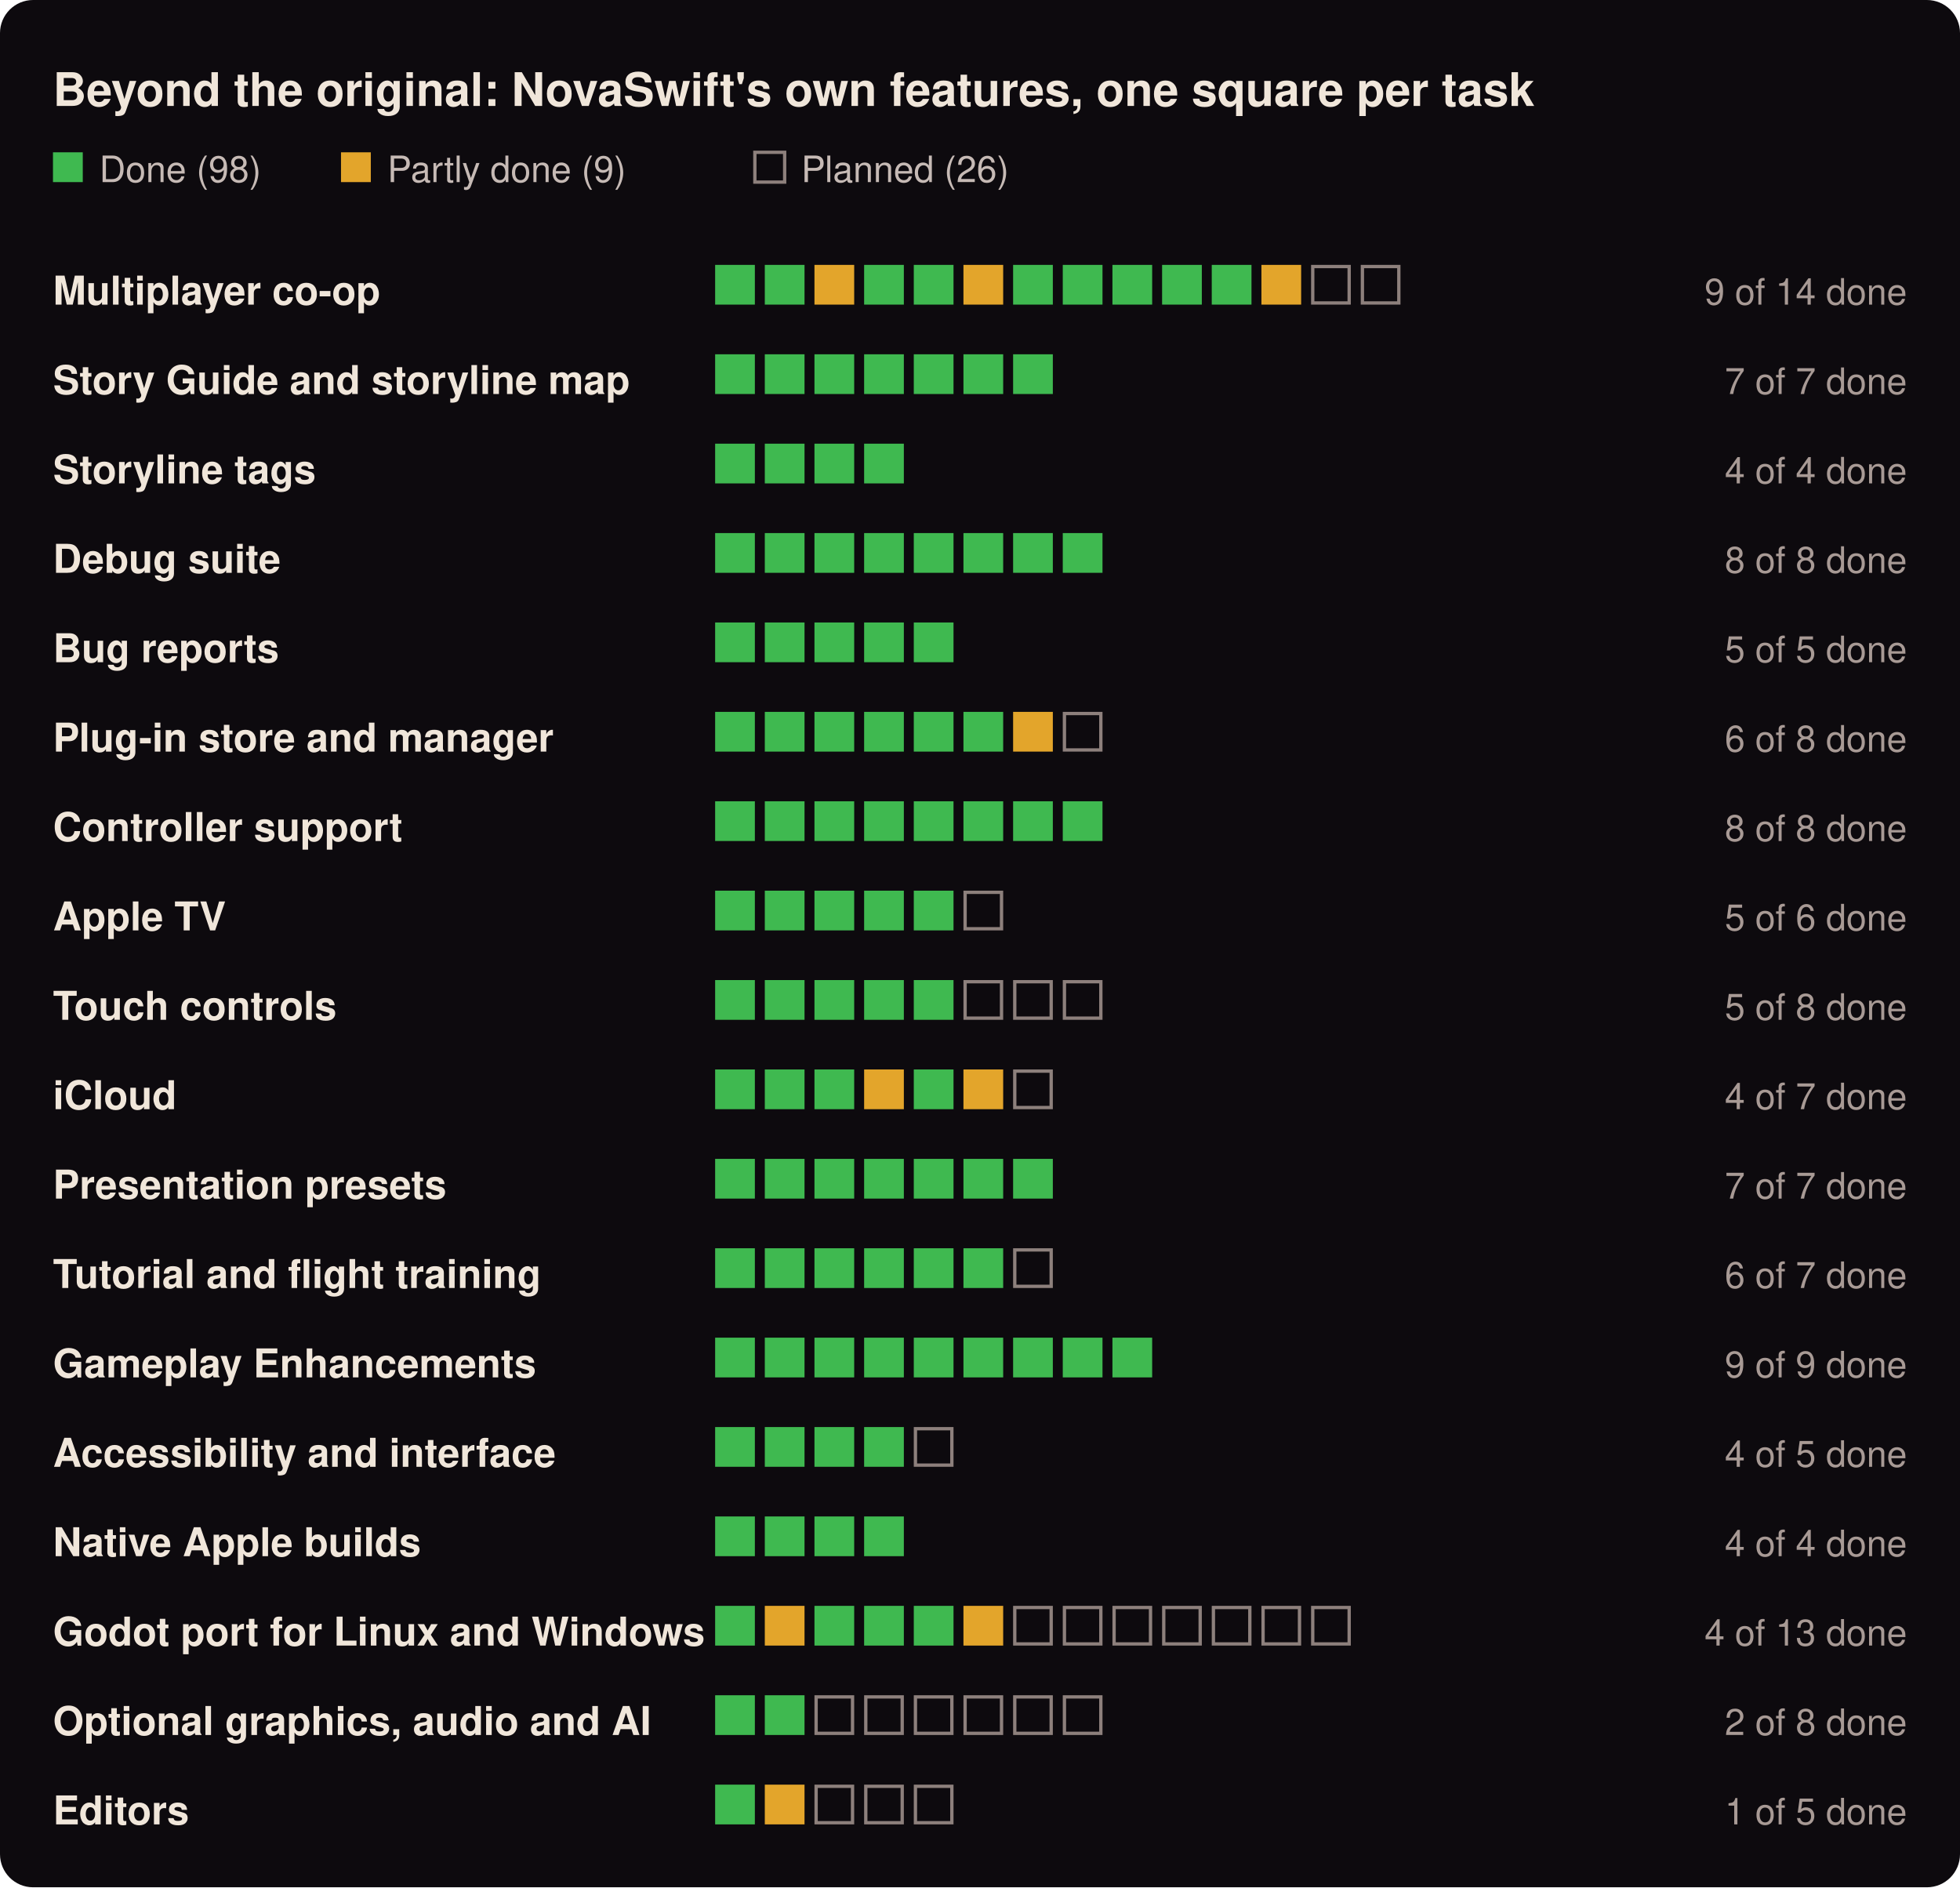
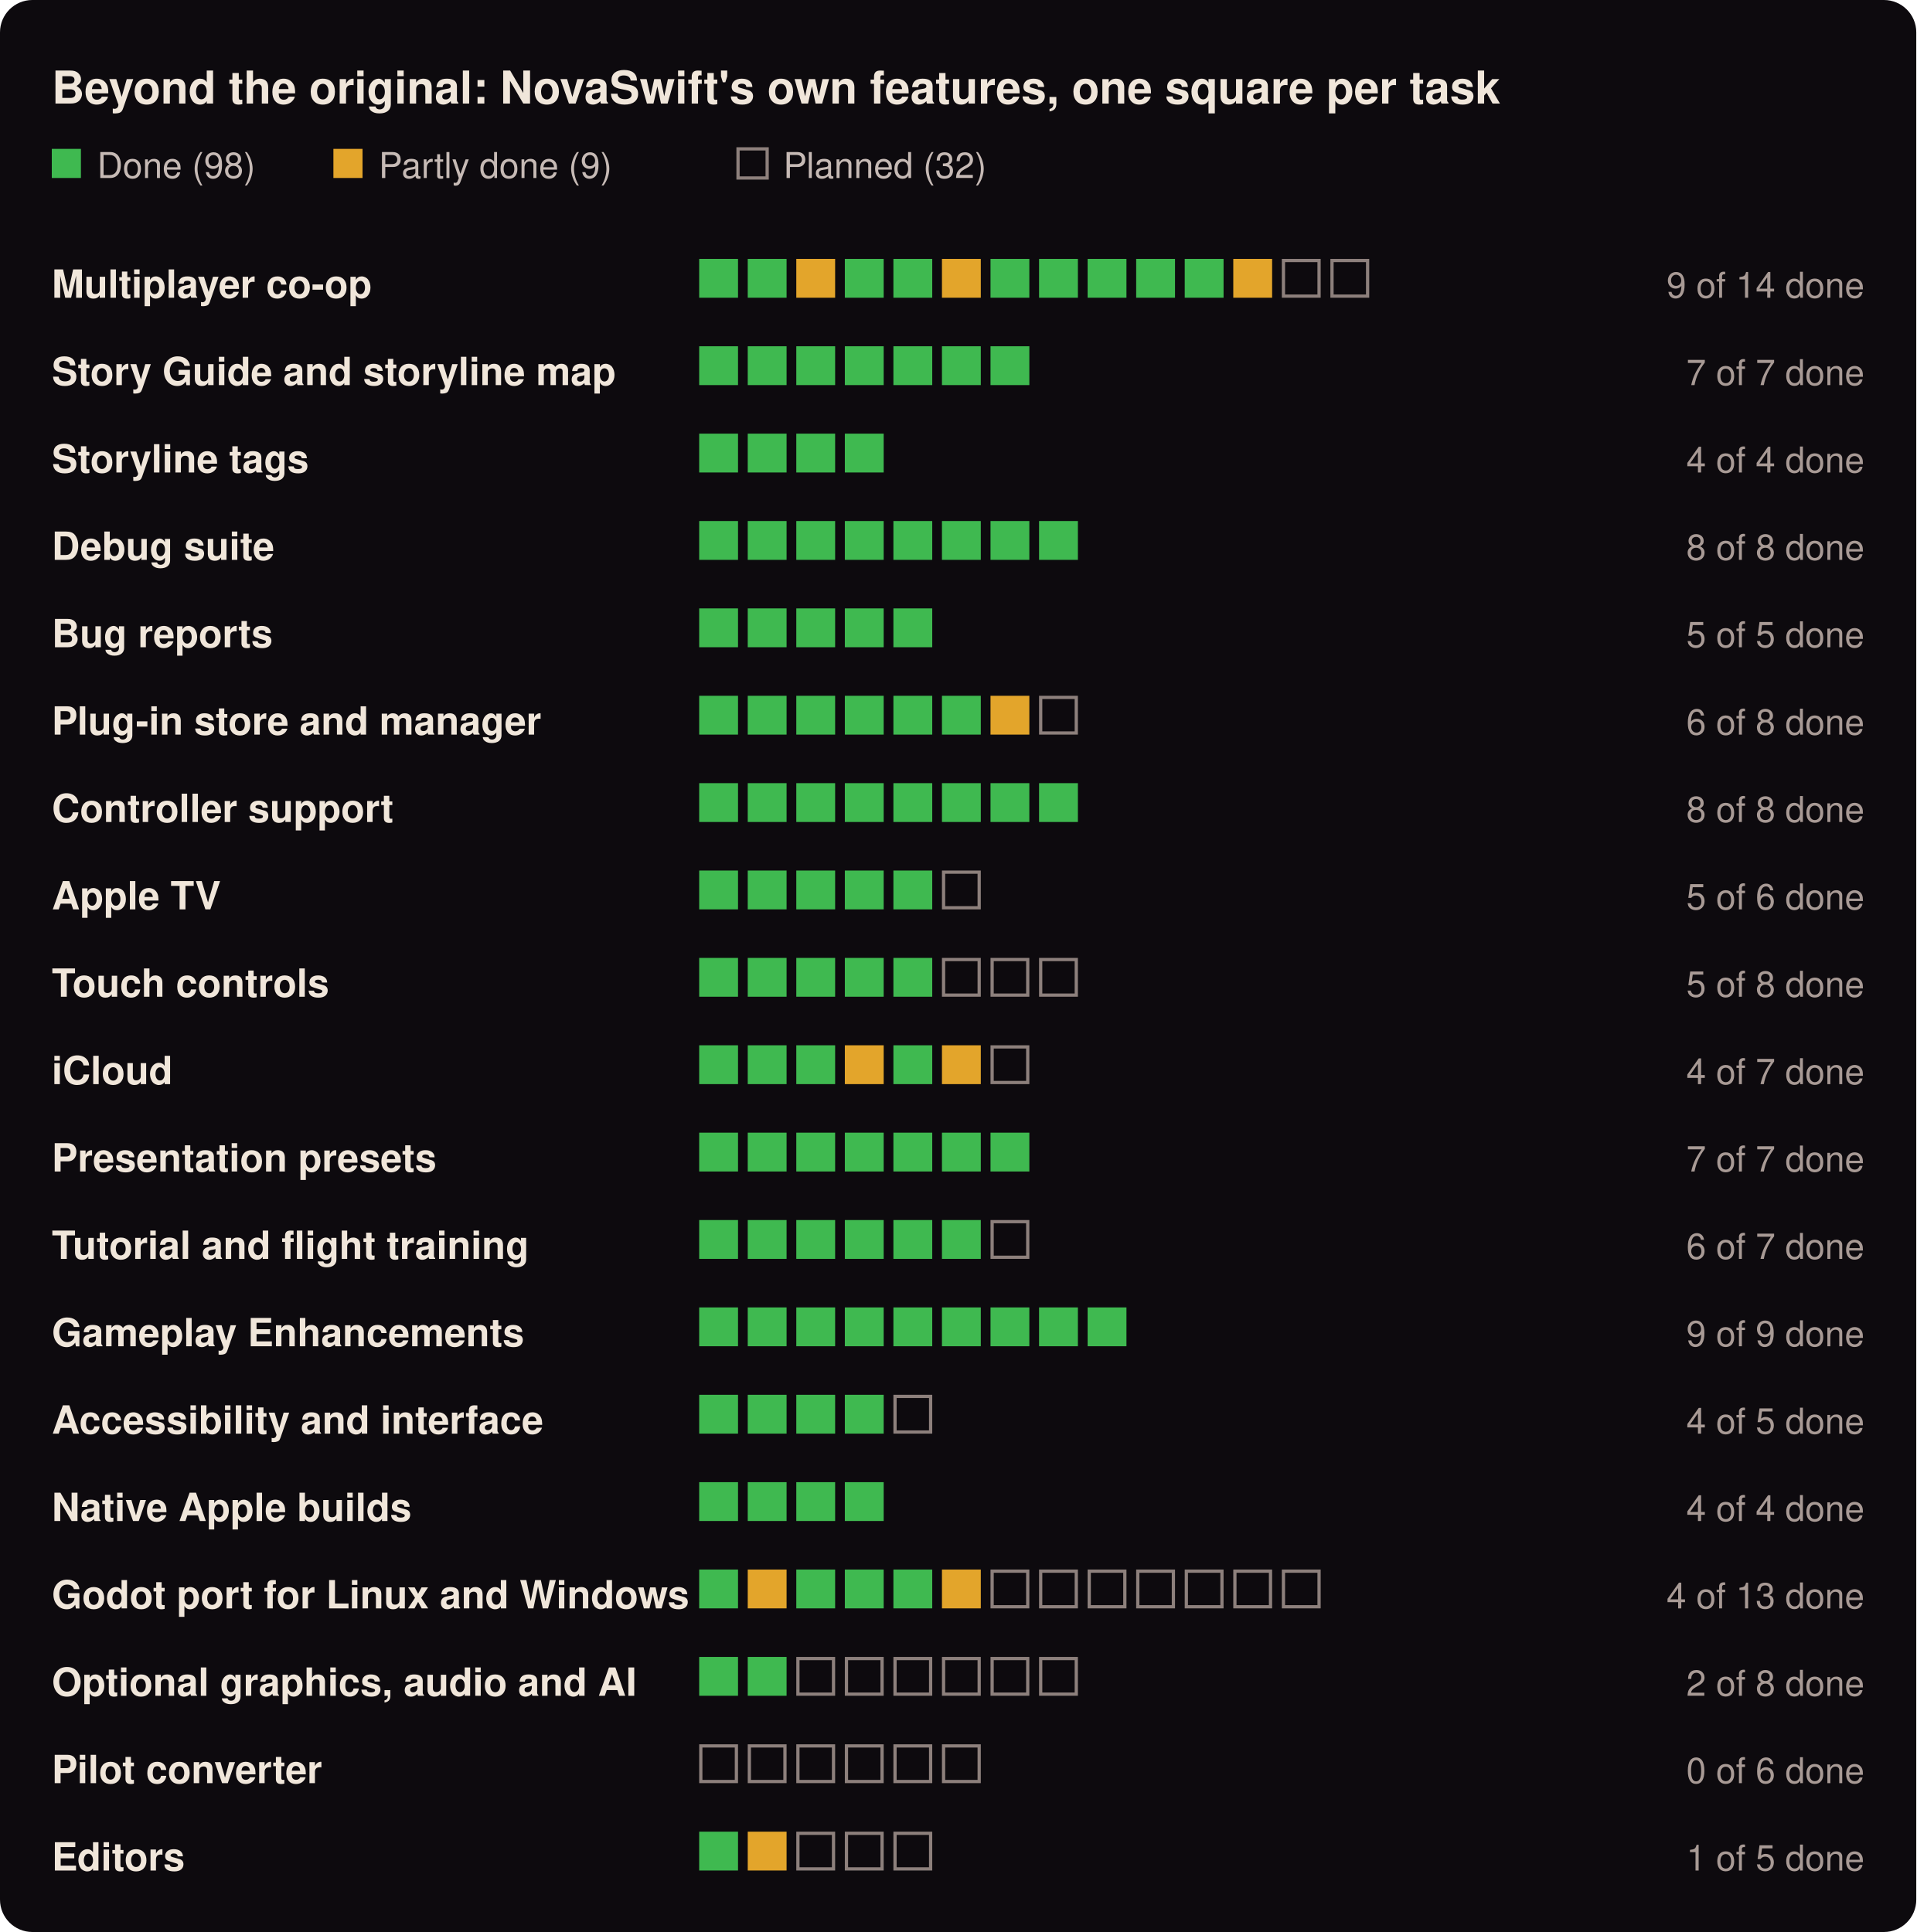
- <svg xmlns="http://www.w3.org/2000/svg" width="592" height="570" viewBox="0 0 592 570" font-family="-apple-system, Segoe UI, Helvetica, Arial, sans-serif">
+ <svg xmlns="http://www.w3.org/2000/svg" width="592" height="597" viewBox="0 0 592 597" font-family="-apple-system, Segoe UI, Helvetica, Arial, sans-serif">
  <style>.h1{font-size:14px;font-weight:600;fill:#f0e6da}.gh{font-size:12px;font-weight:600;fill:#f0e6da}.gn{font-size:11px;fill:#a89a95}.lg{font-size:11px;fill:#c6bab5}</style>
-   <rect width="592" height="570" rx="10" fill="#0d0a0e" />
+   <rect width="592" height="597" rx="10" fill="#0d0a0e" />
  <text x="16" y="32" class="h1">Beyond the original: NovaSwift's own features, one square per task</text>
  <rect x="16" y="46" width="9" height="9" fill="#3fb950" />
  <text x="30" y="55" class="lg">Done (98)</text>
  <rect x="103" y="46" width="9" height="9" fill="#e3a52b" />
  <text x="117" y="55" class="lg">Partly done (9)</text>
  <rect x="228" y="46" width="9" height="9" fill="none" stroke="#8d807c" />
-   <text x="242" y="55" class="lg">Planned (26)</text>
+   <text x="242" y="55" class="lg">Planned (32)</text>
  <text x="16" y="92" class="gh">Multiplayer co-op</text>
  <text x="576" y="92" class="gn" text-anchor="end">9 of 14 done</text>
  <rect x="216" y="80" width="12" height="12" fill="#3fb950" />
  <rect x="231" y="80" width="12" height="12" fill="#3fb950" />
  <rect x="246" y="80" width="12" height="12" fill="#e3a52b" />
  <rect x="261" y="80" width="12" height="12" fill="#3fb950" />
  <rect x="276" y="80" width="12" height="12" fill="#3fb950" />
  <rect x="291" y="80" width="12" height="12" fill="#e3a52b" />
  <rect x="306" y="80" width="12" height="12" fill="#3fb950" />
  <rect x="321" y="80" width="12" height="12" fill="#3fb950" />
  <rect x="336" y="80" width="12" height="12" fill="#3fb950" />
  <rect x="351" y="80" width="12" height="12" fill="#3fb950" />
  <rect x="366" y="80" width="12" height="12" fill="#3fb950" />
  <rect x="381" y="80" width="12" height="12" fill="#e3a52b" />
  <rect x="396.5" y="80.5" width="11" height="11" fill="none" stroke="#8d807c" />
  <rect x="411.5" y="80.5" width="11" height="11" fill="none" stroke="#8d807c" />
  <text x="16" y="119" class="gh">Story Guide and storyline map</text>
  <text x="576" y="119" class="gn" text-anchor="end">7 of 7 done</text>
  <rect x="216" y="107" width="12" height="12" fill="#3fb950" />
  <rect x="231" y="107" width="12" height="12" fill="#3fb950" />
  <rect x="246" y="107" width="12" height="12" fill="#3fb950" />
  <rect x="261" y="107" width="12" height="12" fill="#3fb950" />
  <rect x="276" y="107" width="12" height="12" fill="#3fb950" />
  <rect x="291" y="107" width="12" height="12" fill="#3fb950" />
  <rect x="306" y="107" width="12" height="12" fill="#3fb950" />
  <text x="16" y="146" class="gh">Storyline tags</text>
  <text x="576" y="146" class="gn" text-anchor="end">4 of 4 done</text>
  <rect x="216" y="134" width="12" height="12" fill="#3fb950" />
  <rect x="231" y="134" width="12" height="12" fill="#3fb950" />
  <rect x="246" y="134" width="12" height="12" fill="#3fb950" />
  <rect x="261" y="134" width="12" height="12" fill="#3fb950" />
  <text x="16" y="173" class="gh">Debug suite</text>
  <text x="576" y="173" class="gn" text-anchor="end">8 of 8 done</text>
  <rect x="216" y="161" width="12" height="12" fill="#3fb950" />
  <rect x="231" y="161" width="12" height="12" fill="#3fb950" />
  <rect x="246" y="161" width="12" height="12" fill="#3fb950" />
  <rect x="261" y="161" width="12" height="12" fill="#3fb950" />
  <rect x="276" y="161" width="12" height="12" fill="#3fb950" />
  <rect x="291" y="161" width="12" height="12" fill="#3fb950" />
  <rect x="306" y="161" width="12" height="12" fill="#3fb950" />
  <rect x="321" y="161" width="12" height="12" fill="#3fb950" />
  <text x="16" y="200" class="gh">Bug reports</text>
  <text x="576" y="200" class="gn" text-anchor="end">5 of 5 done</text>
  <rect x="216" y="188" width="12" height="12" fill="#3fb950" />
  <rect x="231" y="188" width="12" height="12" fill="#3fb950" />
  <rect x="246" y="188" width="12" height="12" fill="#3fb950" />
  <rect x="261" y="188" width="12" height="12" fill="#3fb950" />
  <rect x="276" y="188" width="12" height="12" fill="#3fb950" />
  <text x="16" y="227" class="gh">Plug-in store and manager</text>
  <text x="576" y="227" class="gn" text-anchor="end">6 of 8 done</text>
  <rect x="216" y="215" width="12" height="12" fill="#3fb950" />
  <rect x="231" y="215" width="12" height="12" fill="#3fb950" />
  <rect x="246" y="215" width="12" height="12" fill="#3fb950" />
  <rect x="261" y="215" width="12" height="12" fill="#3fb950" />
  <rect x="276" y="215" width="12" height="12" fill="#3fb950" />
  <rect x="291" y="215" width="12" height="12" fill="#3fb950" />
  <rect x="306" y="215" width="12" height="12" fill="#e3a52b" />
  <rect x="321.5" y="215.5" width="11" height="11" fill="none" stroke="#8d807c" />
  <text x="16" y="254" class="gh">Controller support</text>
  <text x="576" y="254" class="gn" text-anchor="end">8 of 8 done</text>
  <rect x="216" y="242" width="12" height="12" fill="#3fb950" />
  <rect x="231" y="242" width="12" height="12" fill="#3fb950" />
  <rect x="246" y="242" width="12" height="12" fill="#3fb950" />
  <rect x="261" y="242" width="12" height="12" fill="#3fb950" />
  <rect x="276" y="242" width="12" height="12" fill="#3fb950" />
  <rect x="291" y="242" width="12" height="12" fill="#3fb950" />
  <rect x="306" y="242" width="12" height="12" fill="#3fb950" />
  <rect x="321" y="242" width="12" height="12" fill="#3fb950" />
  <text x="16" y="281" class="gh">Apple TV</text>
  <text x="576" y="281" class="gn" text-anchor="end">5 of 6 done</text>
  <rect x="216" y="269" width="12" height="12" fill="#3fb950" />
  <rect x="231" y="269" width="12" height="12" fill="#3fb950" />
  <rect x="246" y="269" width="12" height="12" fill="#3fb950" />
  <rect x="261" y="269" width="12" height="12" fill="#3fb950" />
  <rect x="276" y="269" width="12" height="12" fill="#3fb950" />
  <rect x="291.5" y="269.5" width="11" height="11" fill="none" stroke="#8d807c" />
  <text x="16" y="308" class="gh">Touch controls</text>
  <text x="576" y="308" class="gn" text-anchor="end">5 of 8 done</text>
  <rect x="216" y="296" width="12" height="12" fill="#3fb950" />
  <rect x="231" y="296" width="12" height="12" fill="#3fb950" />
  <rect x="246" y="296" width="12" height="12" fill="#3fb950" />
  <rect x="261" y="296" width="12" height="12" fill="#3fb950" />
  <rect x="276" y="296" width="12" height="12" fill="#3fb950" />
  <rect x="291.5" y="296.5" width="11" height="11" fill="none" stroke="#8d807c" />
  <rect x="306.5" y="296.5" width="11" height="11" fill="none" stroke="#8d807c" />
  <rect x="321.5" y="296.5" width="11" height="11" fill="none" stroke="#8d807c" />
  <text x="16" y="335" class="gh">iCloud</text>
  <text x="576" y="335" class="gn" text-anchor="end">4 of 7 done</text>
  <rect x="216" y="323" width="12" height="12" fill="#3fb950" />
  <rect x="231" y="323" width="12" height="12" fill="#3fb950" />
  <rect x="246" y="323" width="12" height="12" fill="#3fb950" />
  <rect x="261" y="323" width="12" height="12" fill="#e3a52b" />
  <rect x="276" y="323" width="12" height="12" fill="#3fb950" />
  <rect x="291" y="323" width="12" height="12" fill="#e3a52b" />
  <rect x="306.5" y="323.5" width="11" height="11" fill="none" stroke="#8d807c" />
  <text x="16" y="362" class="gh">Presentation presets</text>
  <text x="576" y="362" class="gn" text-anchor="end">7 of 7 done</text>
  <rect x="216" y="350" width="12" height="12" fill="#3fb950" />
  <rect x="231" y="350" width="12" height="12" fill="#3fb950" />
  <rect x="246" y="350" width="12" height="12" fill="#3fb950" />
  <rect x="261" y="350" width="12" height="12" fill="#3fb950" />
  <rect x="276" y="350" width="12" height="12" fill="#3fb950" />
  <rect x="291" y="350" width="12" height="12" fill="#3fb950" />
  <rect x="306" y="350" width="12" height="12" fill="#3fb950" />
  <text x="16" y="389" class="gh">Tutorial and flight training</text>
  <text x="576" y="389" class="gn" text-anchor="end">6 of 7 done</text>
  <rect x="216" y="377" width="12" height="12" fill="#3fb950" />
  <rect x="231" y="377" width="12" height="12" fill="#3fb950" />
  <rect x="246" y="377" width="12" height="12" fill="#3fb950" />
  <rect x="261" y="377" width="12" height="12" fill="#3fb950" />
  <rect x="276" y="377" width="12" height="12" fill="#3fb950" />
  <rect x="291" y="377" width="12" height="12" fill="#3fb950" />
  <rect x="306.5" y="377.5" width="11" height="11" fill="none" stroke="#8d807c" />
  <text x="16" y="416" class="gh">Gameplay Enhancements</text>
  <text x="576" y="416" class="gn" text-anchor="end">9 of 9 done</text>
  <rect x="216" y="404" width="12" height="12" fill="#3fb950" />
  <rect x="231" y="404" width="12" height="12" fill="#3fb950" />
  <rect x="246" y="404" width="12" height="12" fill="#3fb950" />
  <rect x="261" y="404" width="12" height="12" fill="#3fb950" />
  <rect x="276" y="404" width="12" height="12" fill="#3fb950" />
  <rect x="291" y="404" width="12" height="12" fill="#3fb950" />
  <rect x="306" y="404" width="12" height="12" fill="#3fb950" />
  <rect x="321" y="404" width="12" height="12" fill="#3fb950" />
  <rect x="336" y="404" width="12" height="12" fill="#3fb950" />
  <text x="16" y="443" class="gh">Accessibility and interface</text>
  <text x="576" y="443" class="gn" text-anchor="end">4 of 5 done</text>
  <rect x="216" y="431" width="12" height="12" fill="#3fb950" />
  <rect x="231" y="431" width="12" height="12" fill="#3fb950" />
  <rect x="246" y="431" width="12" height="12" fill="#3fb950" />
  <rect x="261" y="431" width="12" height="12" fill="#3fb950" />
  <rect x="276.5" y="431.5" width="11" height="11" fill="none" stroke="#8d807c" />
  <text x="16" y="470" class="gh">Native Apple builds</text>
  <text x="576" y="470" class="gn" text-anchor="end">4 of 4 done</text>
  <rect x="216" y="458" width="12" height="12" fill="#3fb950" />
  <rect x="231" y="458" width="12" height="12" fill="#3fb950" />
  <rect x="246" y="458" width="12" height="12" fill="#3fb950" />
  <rect x="261" y="458" width="12" height="12" fill="#3fb950" />
  <text x="16" y="497" class="gh">Godot port for Linux and Windows</text>
  <text x="576" y="497" class="gn" text-anchor="end">4 of 13 done</text>
  <rect x="216" y="485" width="12" height="12" fill="#3fb950" />
  <rect x="231" y="485" width="12" height="12" fill="#e3a52b" />
  <rect x="246" y="485" width="12" height="12" fill="#3fb950" />
  <rect x="261" y="485" width="12" height="12" fill="#3fb950" />
  <rect x="276" y="485" width="12" height="12" fill="#3fb950" />
  <rect x="291" y="485" width="12" height="12" fill="#e3a52b" />
  <rect x="306.5" y="485.5" width="11" height="11" fill="none" stroke="#8d807c" />
  <rect x="321.5" y="485.5" width="11" height="11" fill="none" stroke="#8d807c" />
  <rect x="336.5" y="485.5" width="11" height="11" fill="none" stroke="#8d807c" />
  <rect x="351.5" y="485.5" width="11" height="11" fill="none" stroke="#8d807c" />
  <rect x="366.5" y="485.5" width="11" height="11" fill="none" stroke="#8d807c" />
  <rect x="381.5" y="485.5" width="11" height="11" fill="none" stroke="#8d807c" />
  <rect x="396.5" y="485.5" width="11" height="11" fill="none" stroke="#8d807c" />
  <text x="16" y="524" class="gh">Optional graphics, audio and AI</text>
  <text x="576" y="524" class="gn" text-anchor="end">2 of 8 done</text>
  <rect x="216" y="512" width="12" height="12" fill="#3fb950" />
  <rect x="231" y="512" width="12" height="12" fill="#3fb950" />
  <rect x="246.5" y="512.5" width="11" height="11" fill="none" stroke="#8d807c" />
  <rect x="261.5" y="512.5" width="11" height="11" fill="none" stroke="#8d807c" />
  <rect x="276.5" y="512.5" width="11" height="11" fill="none" stroke="#8d807c" />
  <rect x="291.5" y="512.5" width="11" height="11" fill="none" stroke="#8d807c" />
  <rect x="306.5" y="512.5" width="11" height="11" fill="none" stroke="#8d807c" />
  <rect x="321.5" y="512.5" width="11" height="11" fill="none" stroke="#8d807c" />
-   <text x="16" y="551" class="gh">Editors</text>
-   <text x="576" y="551" class="gn" text-anchor="end">1 of 5 done</text>
-   <rect x="216" y="539" width="12" height="12" fill="#3fb950" />
-   <rect x="231" y="539" width="12" height="12" fill="#e3a52b" />
+   <text x="16" y="551" class="gh">Pilot converter</text>
+   <text x="576" y="551" class="gn" text-anchor="end">0 of 6 done</text>
+   <rect x="216.5" y="539.5" width="11" height="11" fill="none" stroke="#8d807c" />
+   <rect x="231.5" y="539.5" width="11" height="11" fill="none" stroke="#8d807c" />
  <rect x="246.5" y="539.5" width="11" height="11" fill="none" stroke="#8d807c" />
  <rect x="261.5" y="539.5" width="11" height="11" fill="none" stroke="#8d807c" />
  <rect x="276.5" y="539.5" width="11" height="11" fill="none" stroke="#8d807c" />
+   <rect x="291.5" y="539.5" width="11" height="11" fill="none" stroke="#8d807c" />
+   <text x="16" y="578" class="gh">Editors</text>
+   <text x="576" y="578" class="gn" text-anchor="end">1 of 5 done</text>
+   <rect x="216" y="566" width="12" height="12" fill="#3fb950" />
+   <rect x="231" y="566" width="12" height="12" fill="#e3a52b" />
+   <rect x="246.5" y="566.5" width="11" height="11" fill="none" stroke="#8d807c" />
+   <rect x="261.5" y="566.5" width="11" height="11" fill="none" stroke="#8d807c" />
+   <rect x="276.5" y="566.5" width="11" height="11" fill="none" stroke="#8d807c" />
</svg>
